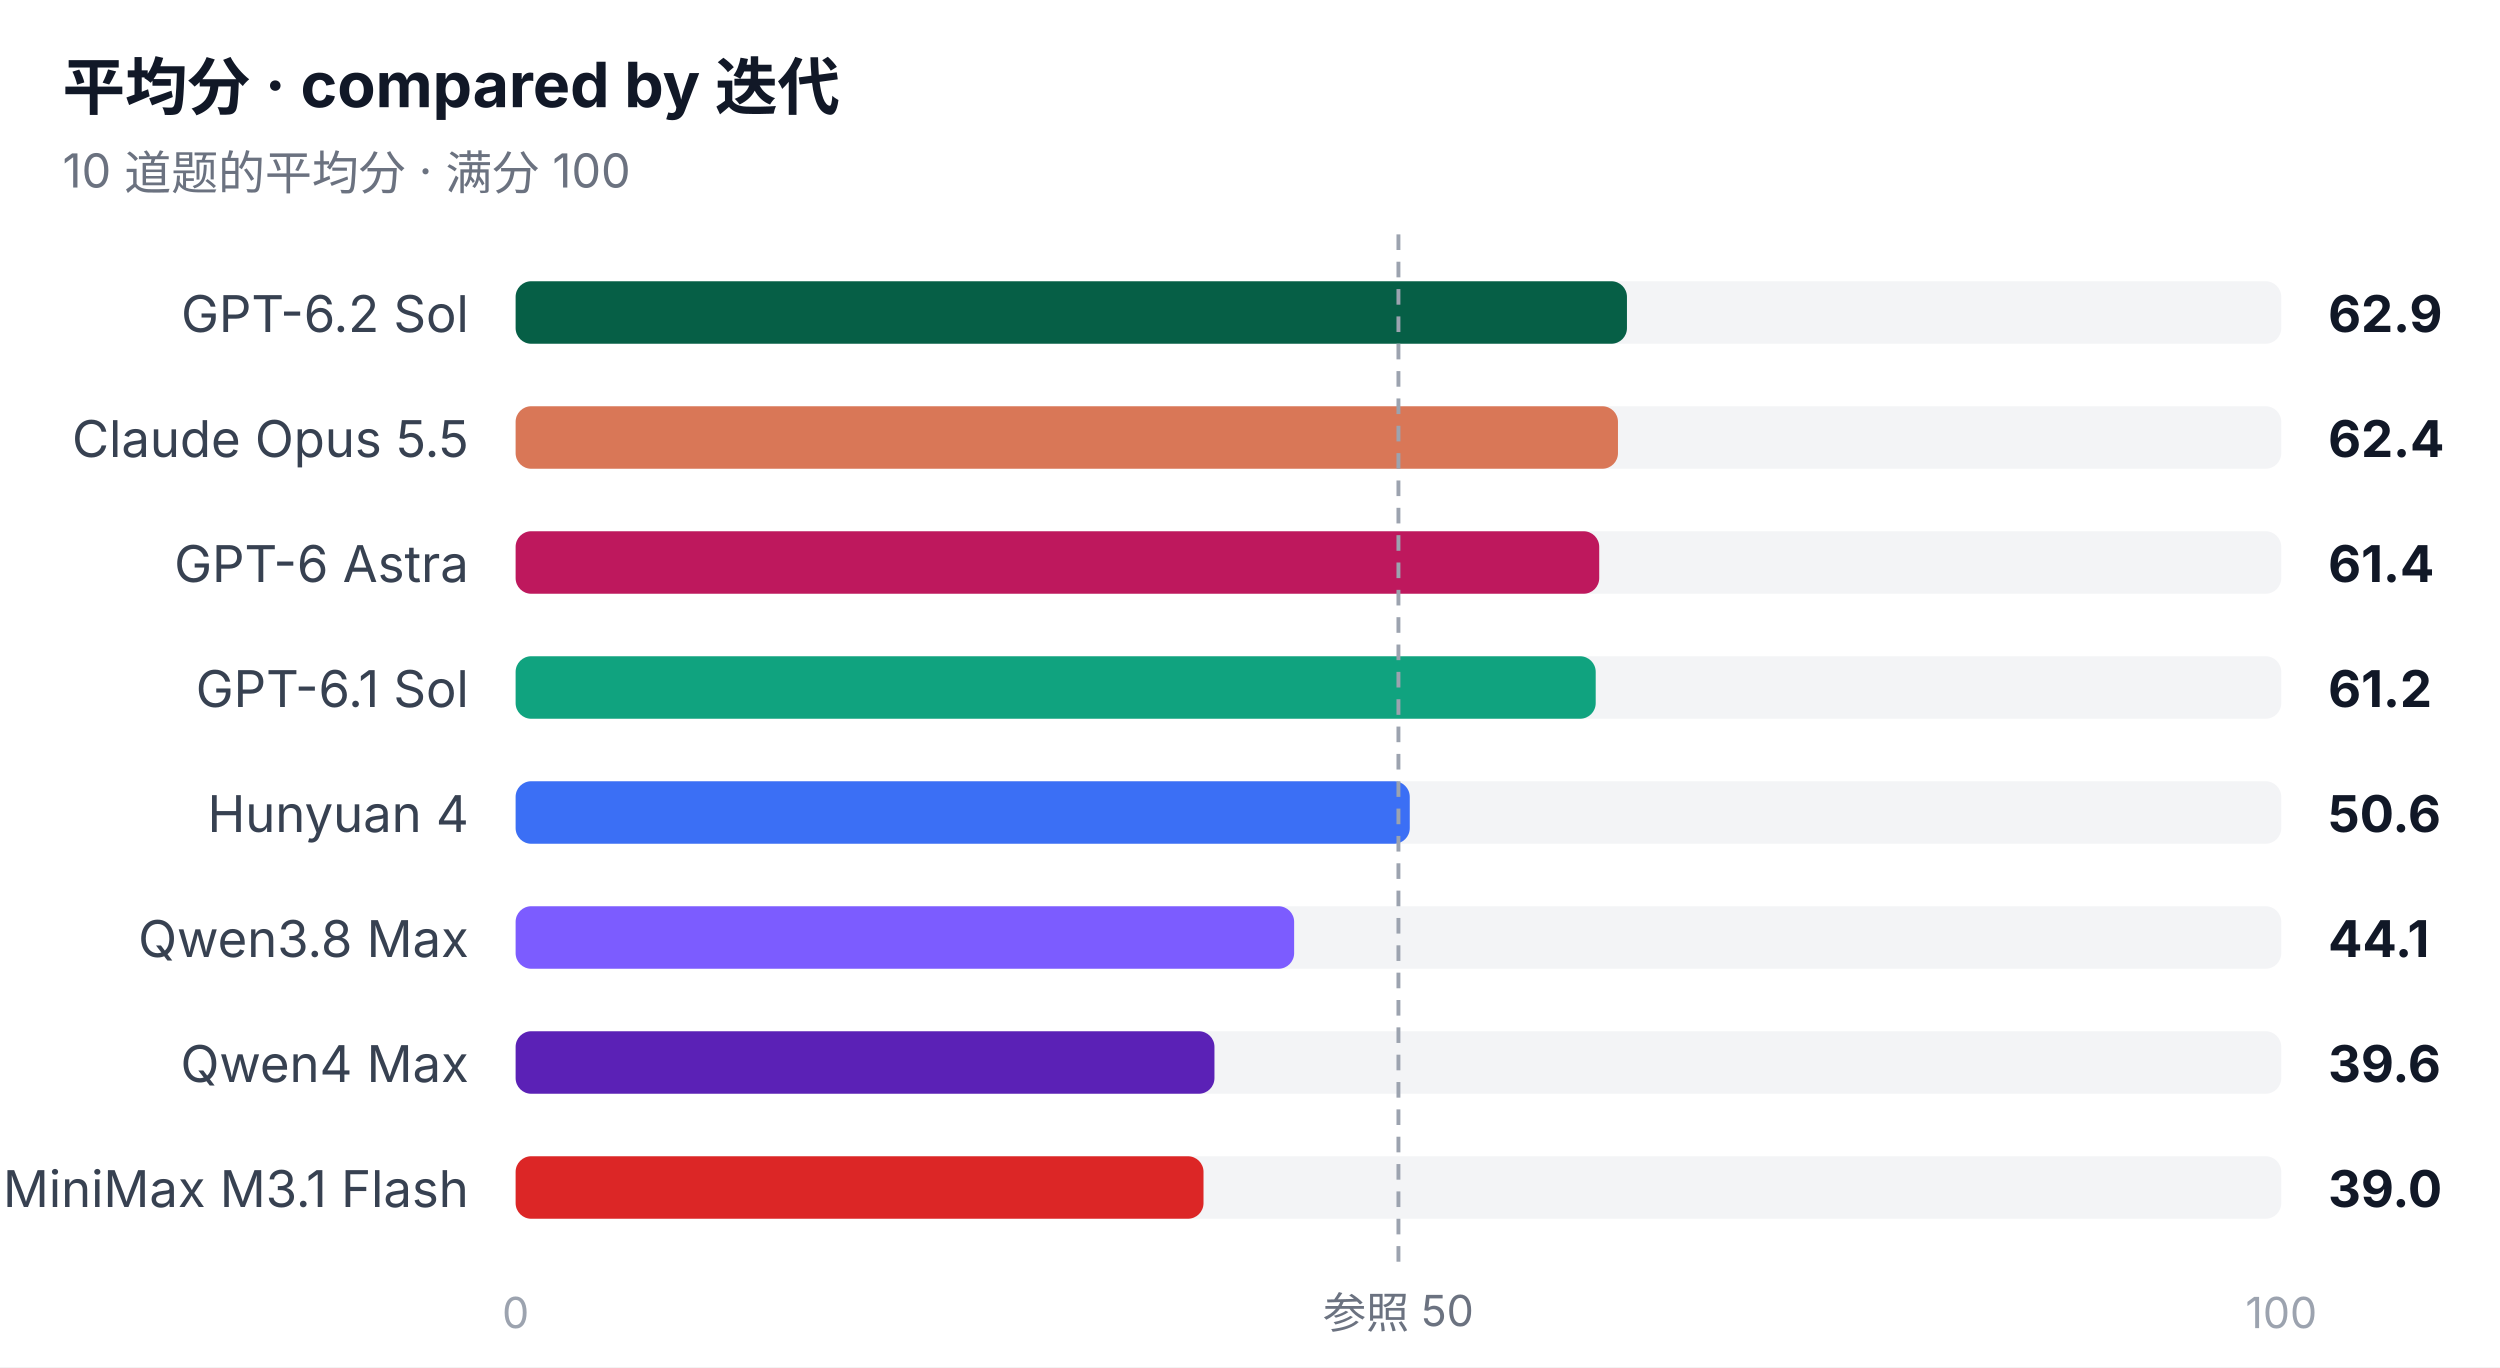
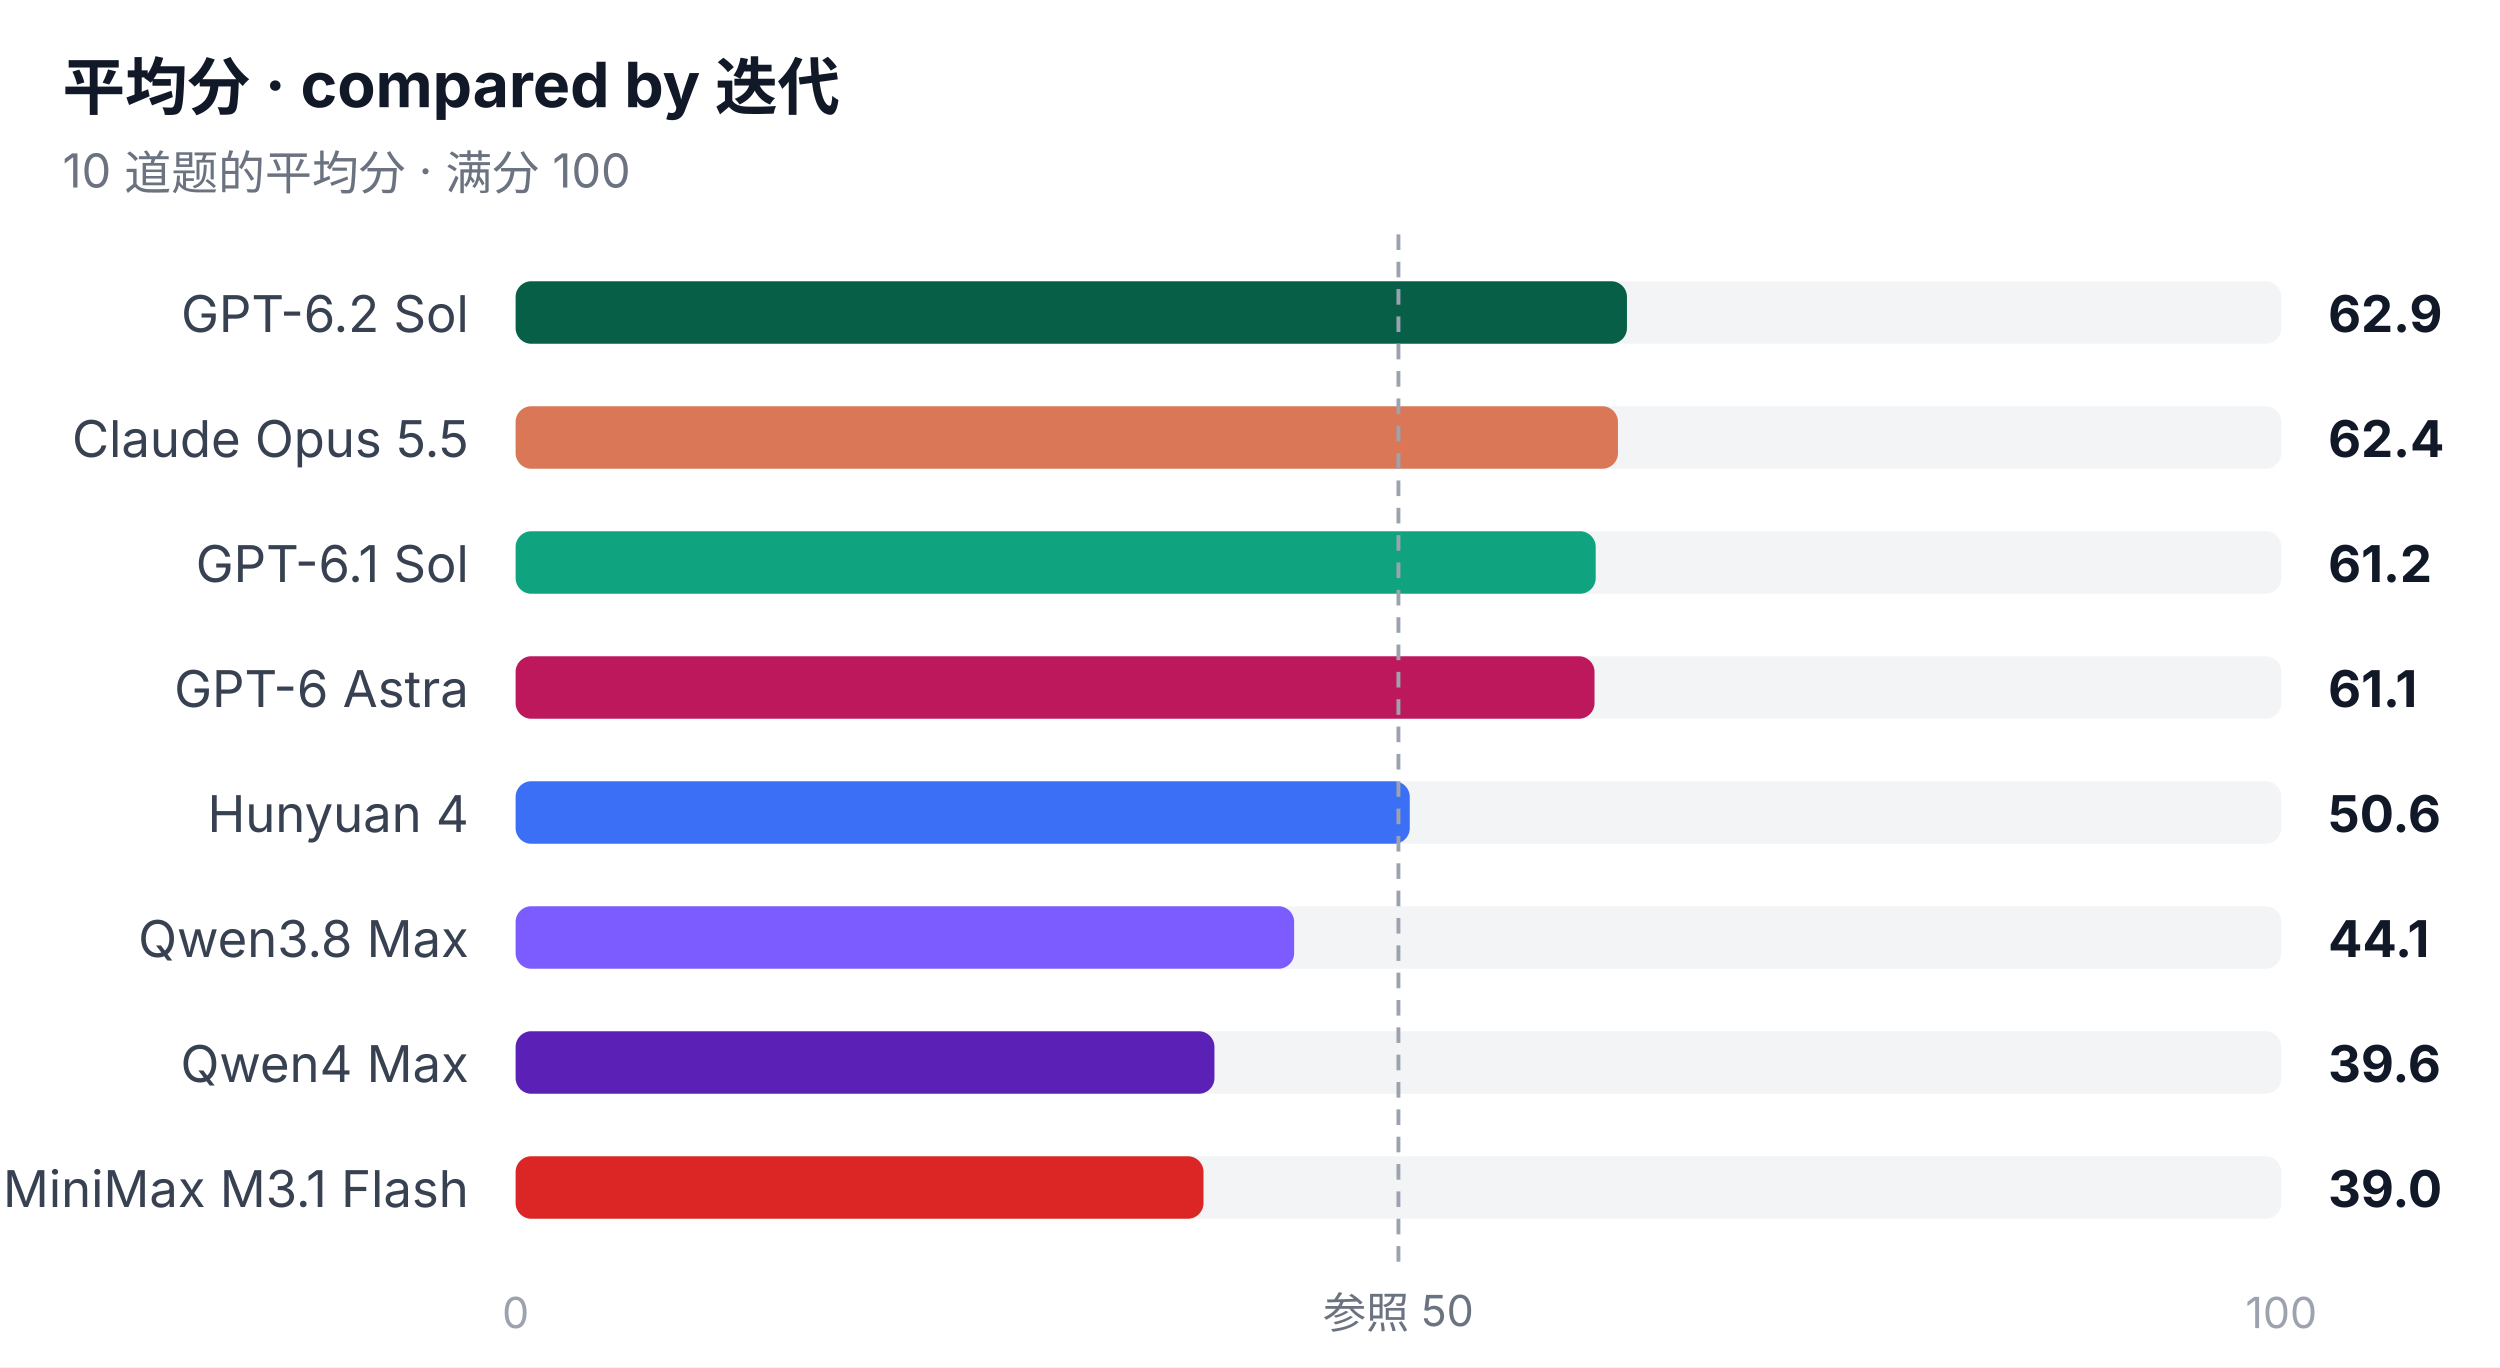
<svg xmlns="http://www.w3.org/2000/svg" width="640" height="350" viewBox="0 0 640 350" font-family="Inter, -apple-system, BlinkMacSystemFont, 'Segoe UI', Roboto, 'Helvetica Neue', Arial, 'PingFang SC', 'Microsoft YaHei', sans-serif">
  <rect width="640" height="350" fill="#ffffff" />
  <text x="16" y="28" font-size="16" font-weight="700" fill="#111827">平均分 · compared by 迭代</text>
  <text x="16" y="48" font-size="12" fill="#6b7280">10 道题的平均分 · 满分 100</text>
  <text x="120" y="85.0" font-size="13" fill="#374151" text-anchor="end">GPT-6.2 Sol</text>
  <rect x="132" y="72.0" width="452" height="16" rx="4" fill="#f3f4f6" />
  <rect x="132" y="72.0" width="284.5" height="16" rx="4" fill="#065f46" />
  <text x="596" y="85.0" font-size="13" font-weight="700" fill="#111827">62.9</text>
  <text x="120" y="117.0" font-size="13" fill="#374151" text-anchor="end">Claude Opus 5.5</text>
  <rect x="132" y="104.0" width="452" height="16" rx="4" fill="#f3f4f6" />
  <rect x="132" y="104.0" width="282.2" height="16" rx="4" fill="#d97757" />
  <text x="596" y="117.0" font-size="13" font-weight="700" fill="#111827">62.4</text>
-   <text x="120" y="149.0" font-size="13" fill="#374151" text-anchor="end">GPT-6 Astra</text>
+   <text x="120" y="149.0" font-size="13" fill="#374151" text-anchor="end">GPT-6.1 Sol</text>
  <rect x="132" y="136.0" width="452" height="16" rx="4" fill="#f3f4f6" />
-   <rect x="132" y="136.0" width="277.4" height="16" rx="4" fill="#be185d" />
-   <text x="596" y="149.0" font-size="13" font-weight="700" fill="#111827">61.4</text>
-   <text x="120" y="181.0" font-size="13" fill="#374151" text-anchor="end">GPT-6.1 Sol</text>
+   <rect x="132" y="136.0" width="276.5" height="16" rx="4" fill="#10a37f" />
+   <text x="596" y="149.0" font-size="13" font-weight="700" fill="#111827">61.2</text>
+   <text x="120" y="181.0" font-size="13" fill="#374151" text-anchor="end">GPT-6 Astra</text>
  <rect x="132" y="168.0" width="452" height="16" rx="4" fill="#f3f4f6" />
-   <rect x="132" y="168.0" width="276.5" height="16" rx="4" fill="#10a37f" />
-   <text x="596" y="181.0" font-size="13" font-weight="700" fill="#111827">61.2</text>
+   <rect x="132" y="168.0" width="276.2" height="16" rx="4" fill="#be185d" />
+   <text x="596" y="181.0" font-size="13" font-weight="700" fill="#111827">61.1</text>
  <text x="120" y="213.0" font-size="13" fill="#374151" text-anchor="end">Hunyuan 4</text>
  <rect x="132" y="200.0" width="452" height="16" rx="4" fill="#f3f4f6" />
  <rect x="132" y="200.0" width="228.9" height="16" rx="4" fill="#3b6ff5" />
  <text x="596" y="213.0" font-size="13" font-weight="700" fill="#111827">50.6</text>
  <text x="120" y="245.0" font-size="13" fill="#374151" text-anchor="end">Qwen3.8 Max</text>
  <rect x="132" y="232.0" width="452" height="16" rx="4" fill="#f3f4f6" />
  <rect x="132" y="232.0" width="199.3" height="16" rx="4" fill="#7c5cff" />
  <text x="596" y="245.0" font-size="13" font-weight="700" fill="#111827">44.1</text>
  <text x="120" y="277.0" font-size="13" fill="#374151" text-anchor="end">Qwen4 Max</text>
  <rect x="132" y="264.0" width="452" height="16" rx="4" fill="#f3f4f6" />
  <rect x="132" y="264.0" width="178.9" height="16" rx="4" fill="#5b21b6" />
  <text x="596" y="277.0" font-size="13" font-weight="700" fill="#111827">39.6</text>
  <text x="120" y="309.0" font-size="13" fill="#374151" text-anchor="end">MiniMax M3.1 Flash</text>
  <rect x="132" y="296.0" width="452" height="16" rx="4" fill="#f3f4f6" />
  <rect x="132" y="296.0" width="176.1" height="16" rx="4" fill="#dc2626" />
  <text x="596" y="309.0" font-size="13" font-weight="700" fill="#111827">39.0</text>
  <line x1="358.0" y1="60" x2="358.0" y2="324" stroke="#9ca3af" stroke-dasharray="4 3" />
  <text x="132.0" y="340" font-size="11" fill="#9ca3af" text-anchor="middle">0</text>
  <text x="358.0" y="340" font-size="11" fill="#6b7280" text-anchor="middle">参照 50</text>
  <text x="584.0" y="340" font-size="11" fill="#9ca3af" text-anchor="middle">100</text>
</svg>
